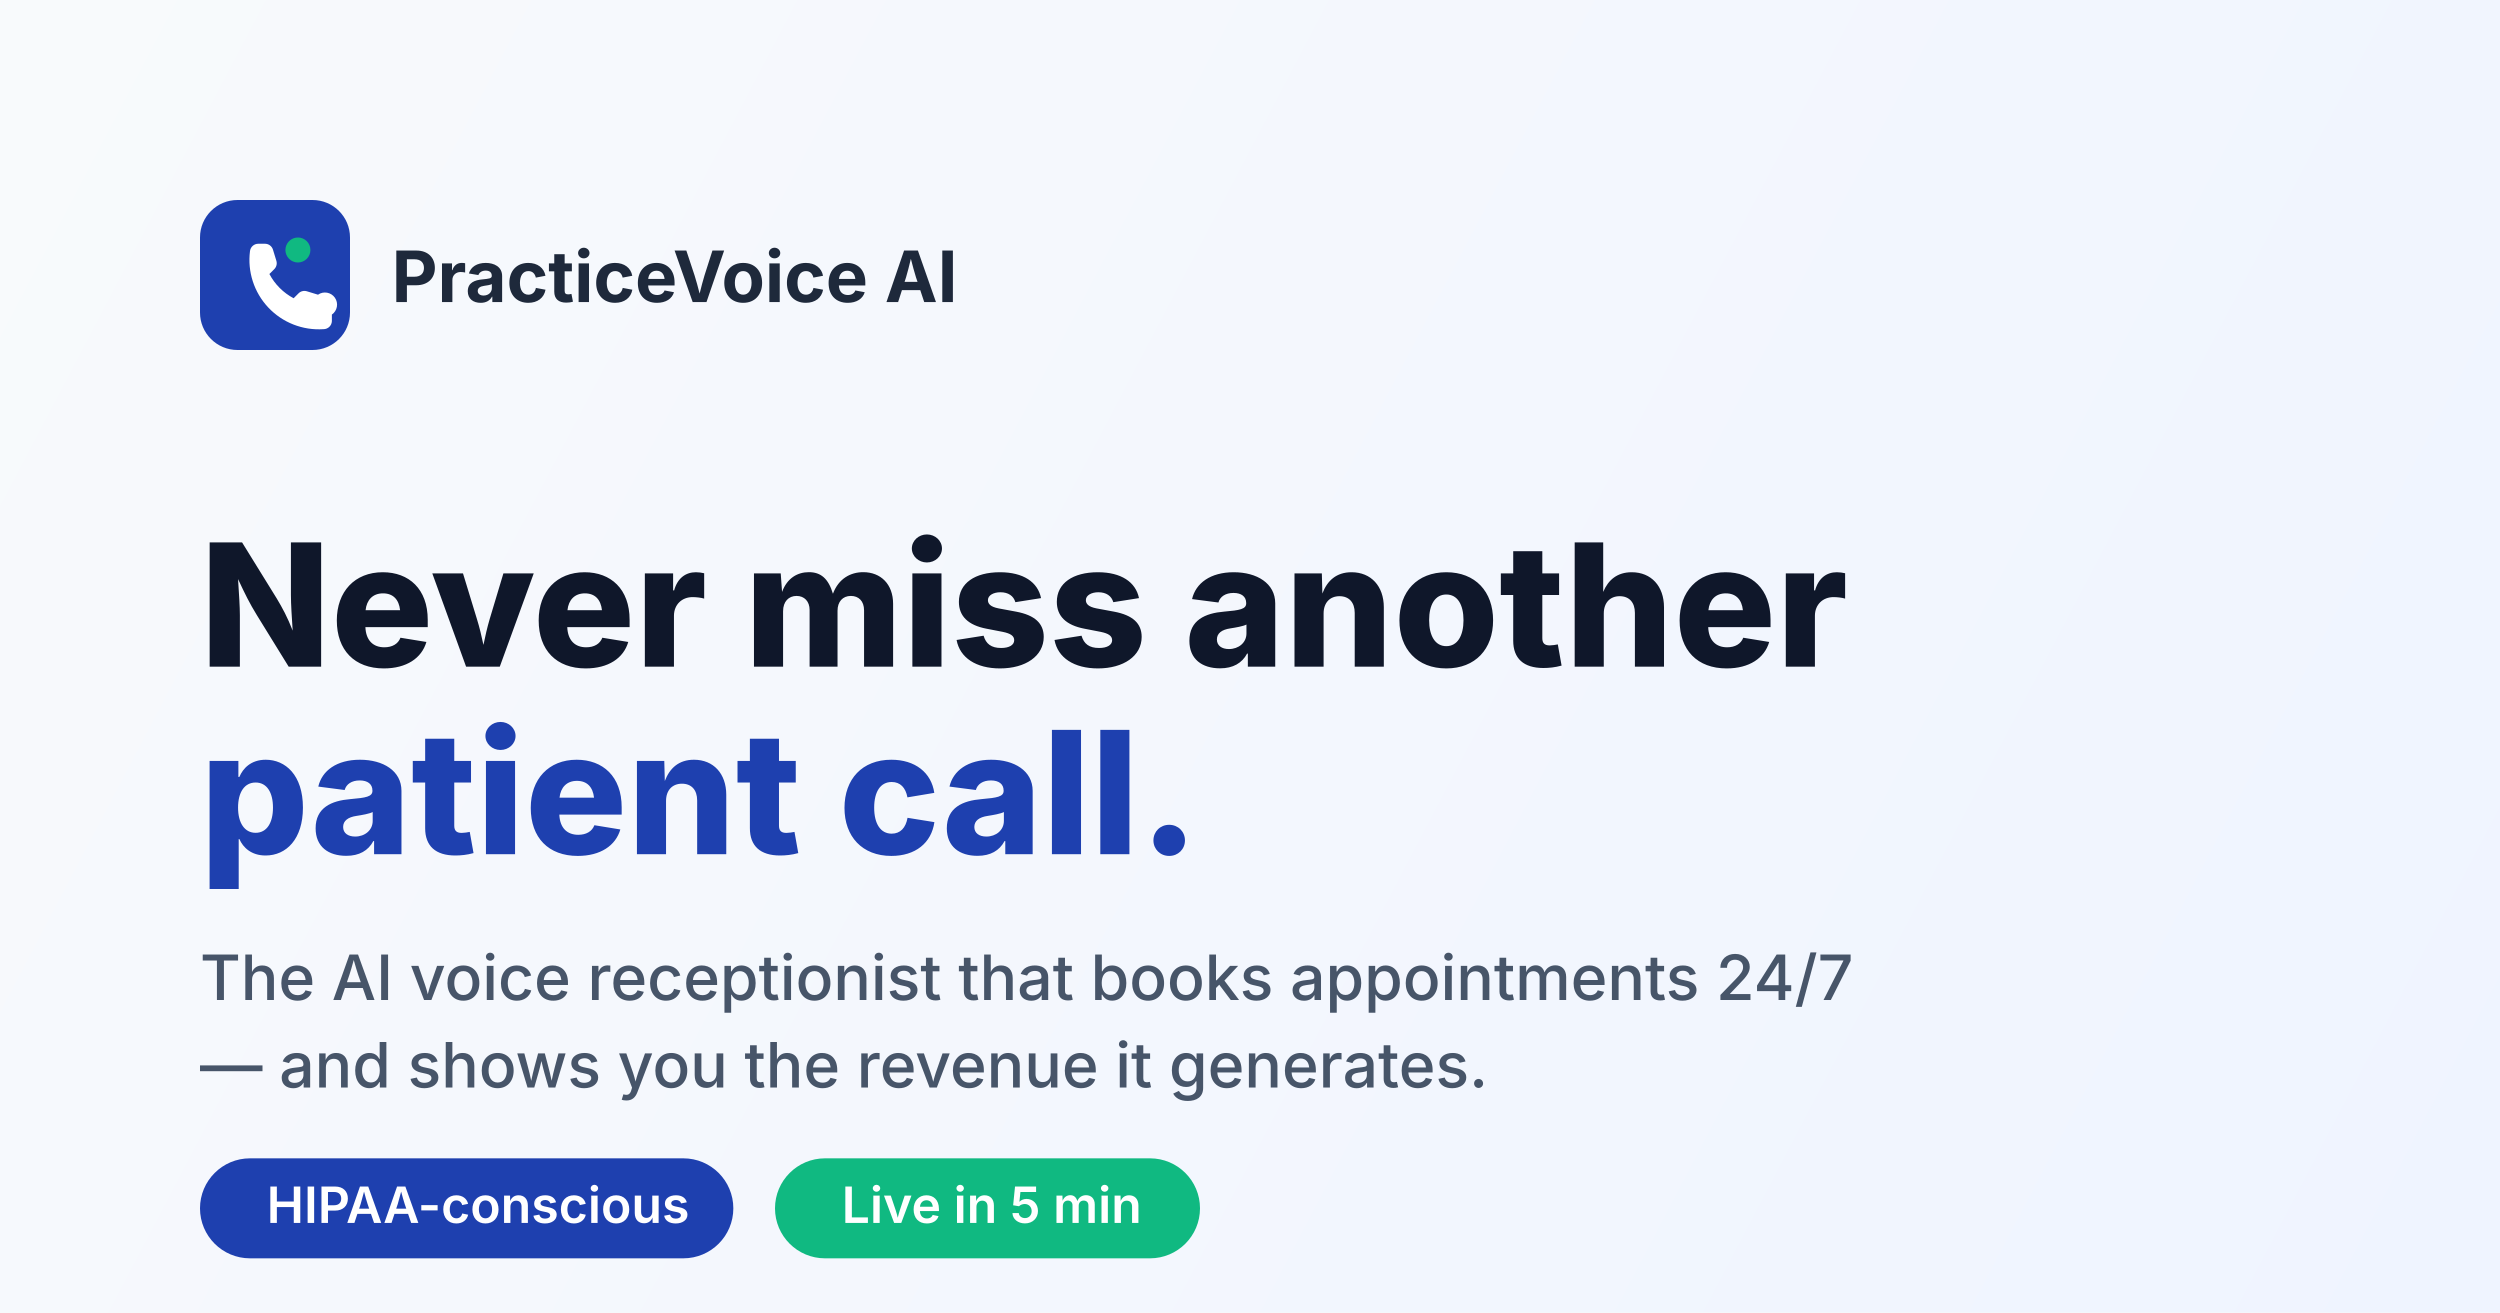
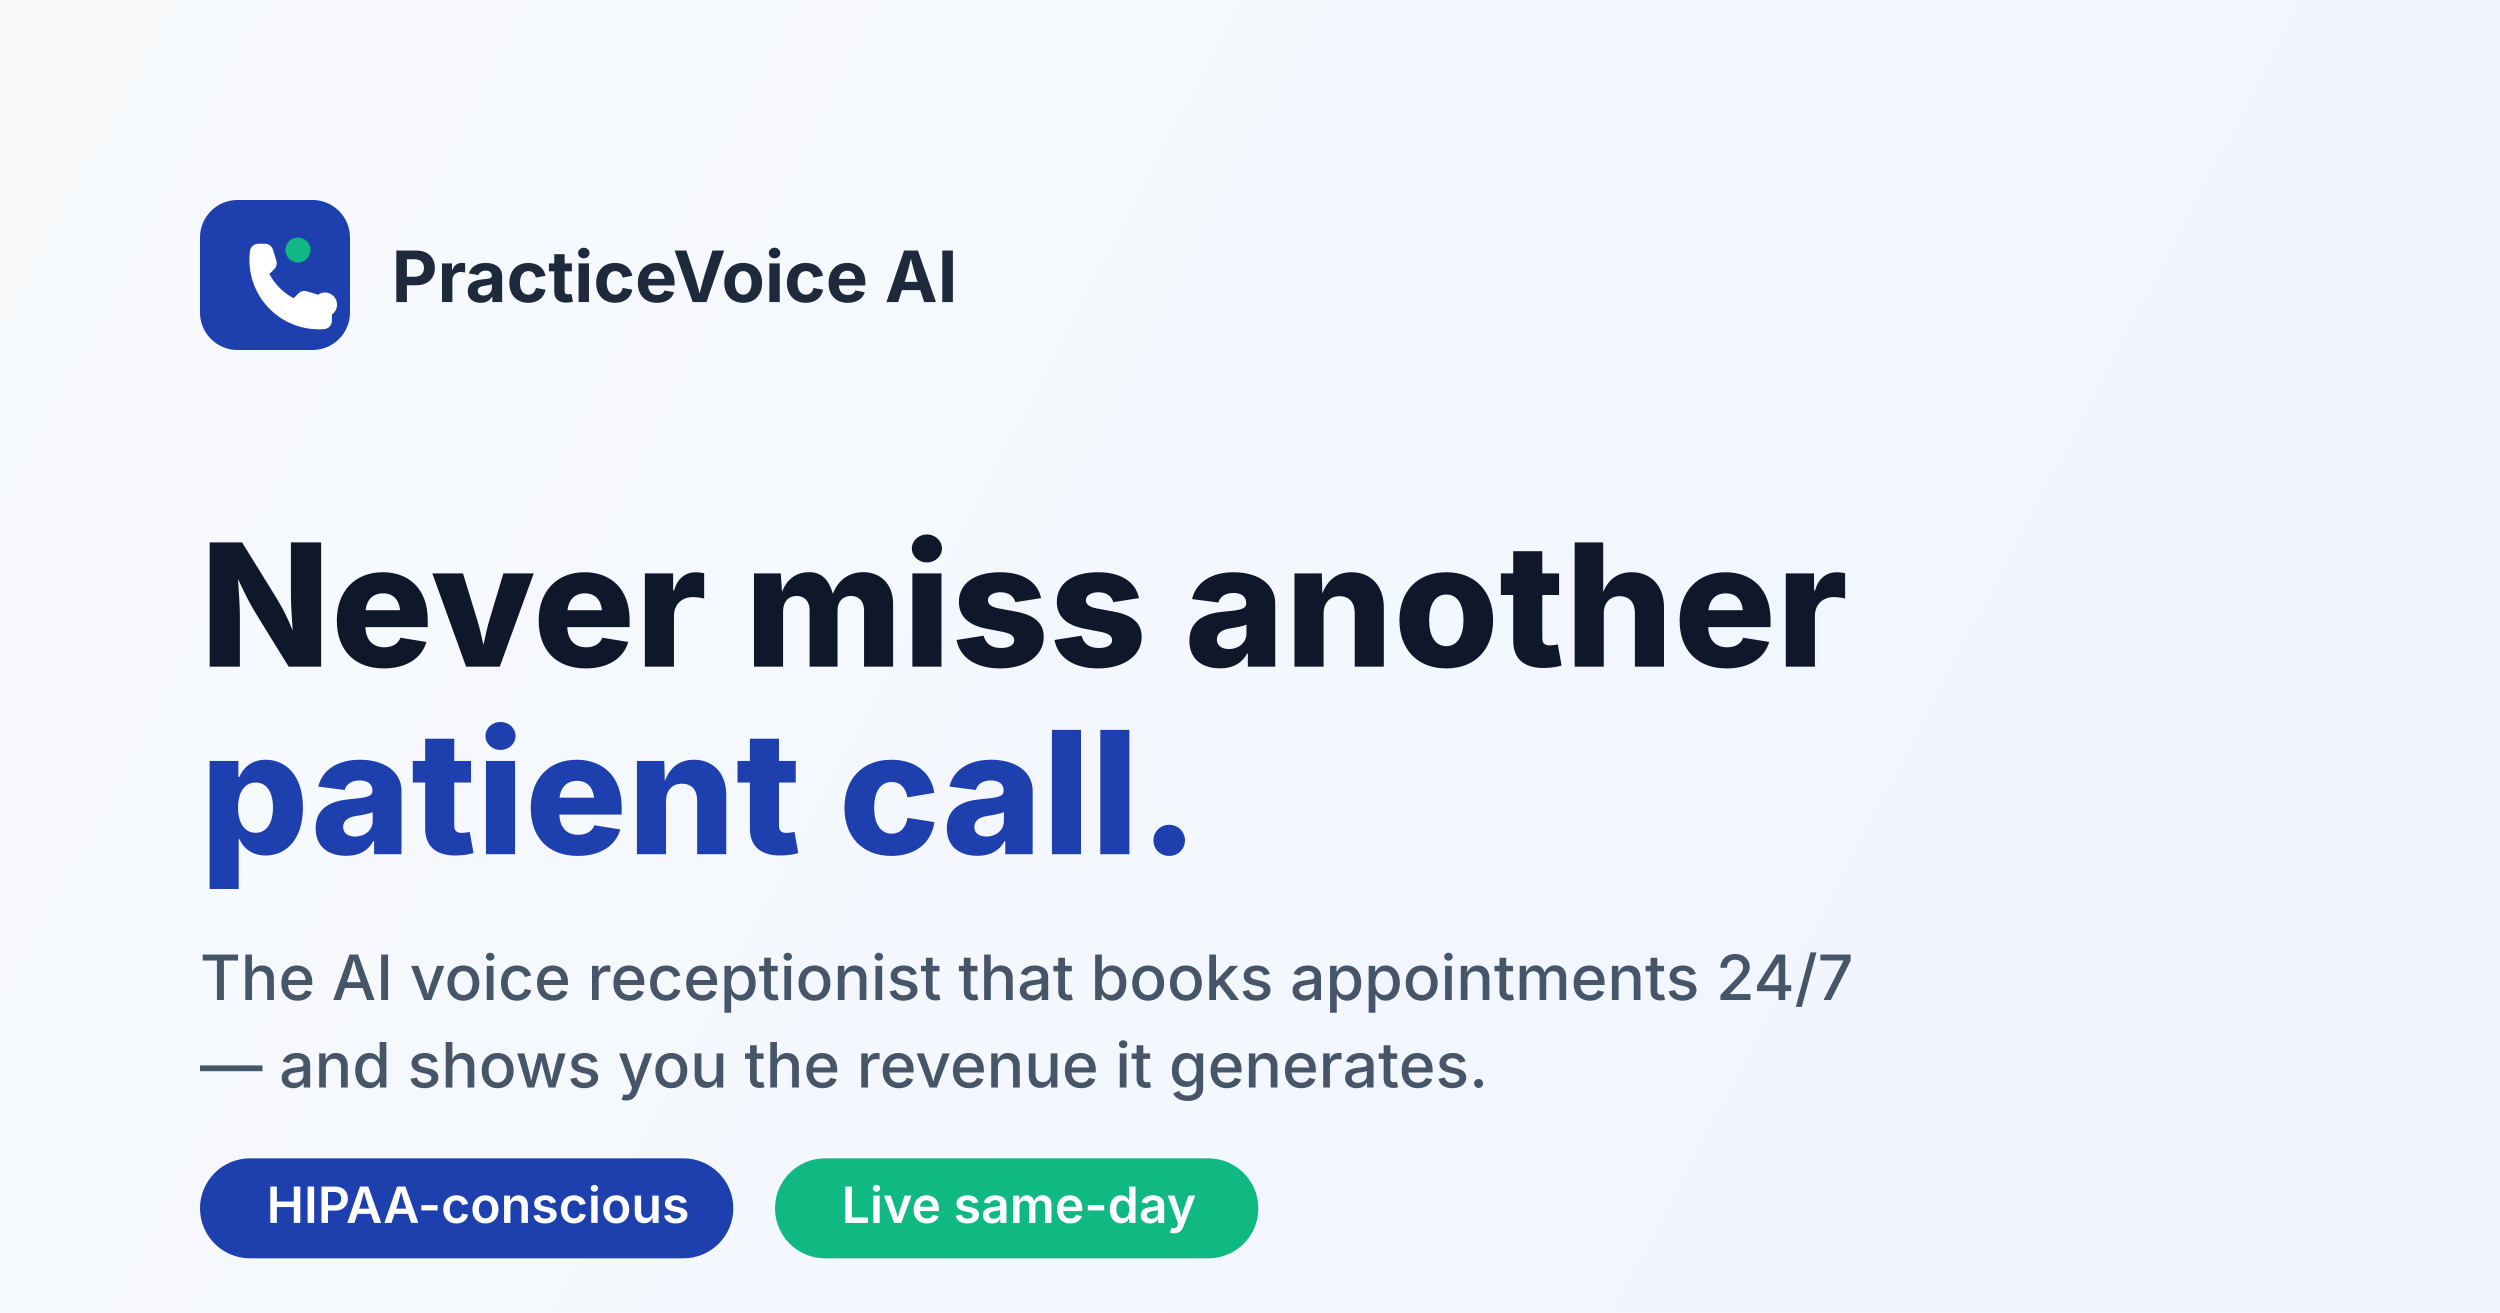
<svg xmlns="http://www.w3.org/2000/svg" width="1200" height="630" viewBox="0 0 1200 630" fill="none">
  <rect width="1200" height="630" fill="#ffffff" />
  <rect width="1200" height="630" fill="url(#bg)" />
  <defs>
    <linearGradient id="bg" x1="0" y1="0" x2="1200" y2="630" gradientUnits="userSpaceOnUse">
      <stop stop-color="#F8FAFC" />
      <stop offset="1" stop-color="#EFF4FF" />
    </linearGradient>
  </defs>
  <g transform="translate(96 96)">
    <rect width="72" height="72" rx="18" fill="#1E40AF" />
    <path d="M24 24.5A4 4 0 0 1 28 21h3.2c1.76 0 3.3 1.15 3.82 2.83l1.65 5.4a4 4 0 0 1-1.06 4l-2.3 2.3a28 28 0 0 0 11.63 11.63l2.3-2.3a4 4 0 0 1 4-1.06l5.4 1.65A4 4 0 0 1 63.3 55v3.2A4 4 0 0 1 59.3 62 33.3 33.3 0 0 1 24 24.5Z" fill="#fff" />
    <circle cx="47" cy="24" r="6" fill="#10B981" />
  </g>
  <text x="188" y="145" font-family="Inter, system-ui, sans-serif" font-size="34" font-weight="700" fill="#1E293B">PracticeVoice AI</text>
  <text x="96" y="320" font-family="Inter, system-ui, sans-serif" font-size="82" font-weight="800" fill="#0F172A">Never miss another</text>
  <text x="96" y="410" font-family="Inter, system-ui, sans-serif" font-size="82" font-weight="800" fill="#1E40AF">patient call.</text>
  <text x="96" y="480" font-family="Inter, system-ui, sans-serif" font-size="30" font-weight="500" fill="#475569">The AI voice receptionist that books appointments 24/7</text>
  <text x="96" y="522" font-family="Inter, system-ui, sans-serif" font-size="30" font-weight="500" fill="#475569">— and shows you the revenue it generates.</text>
  <g font-family="Inter, system-ui, sans-serif" font-size="24" font-weight="600">
    <rect x="96" y="556" width="256" height="48" rx="24" fill="#1E40AF" />
    <text x="128" y="587" fill="#ffffff">HIPAA-conscious</text>
-     <rect x="372" y="556" width="204" height="48" rx="24" fill="#10B981" />
-     <text x="404" y="587" fill="#ffffff">Live in 5 min</text>
+     <rect x="372" y="556" width="232" height="48" rx="24" fill="#10B981" />
+     <text x="404" y="587" fill="#ffffff">Live same-day</text>
  </g>
</svg>
